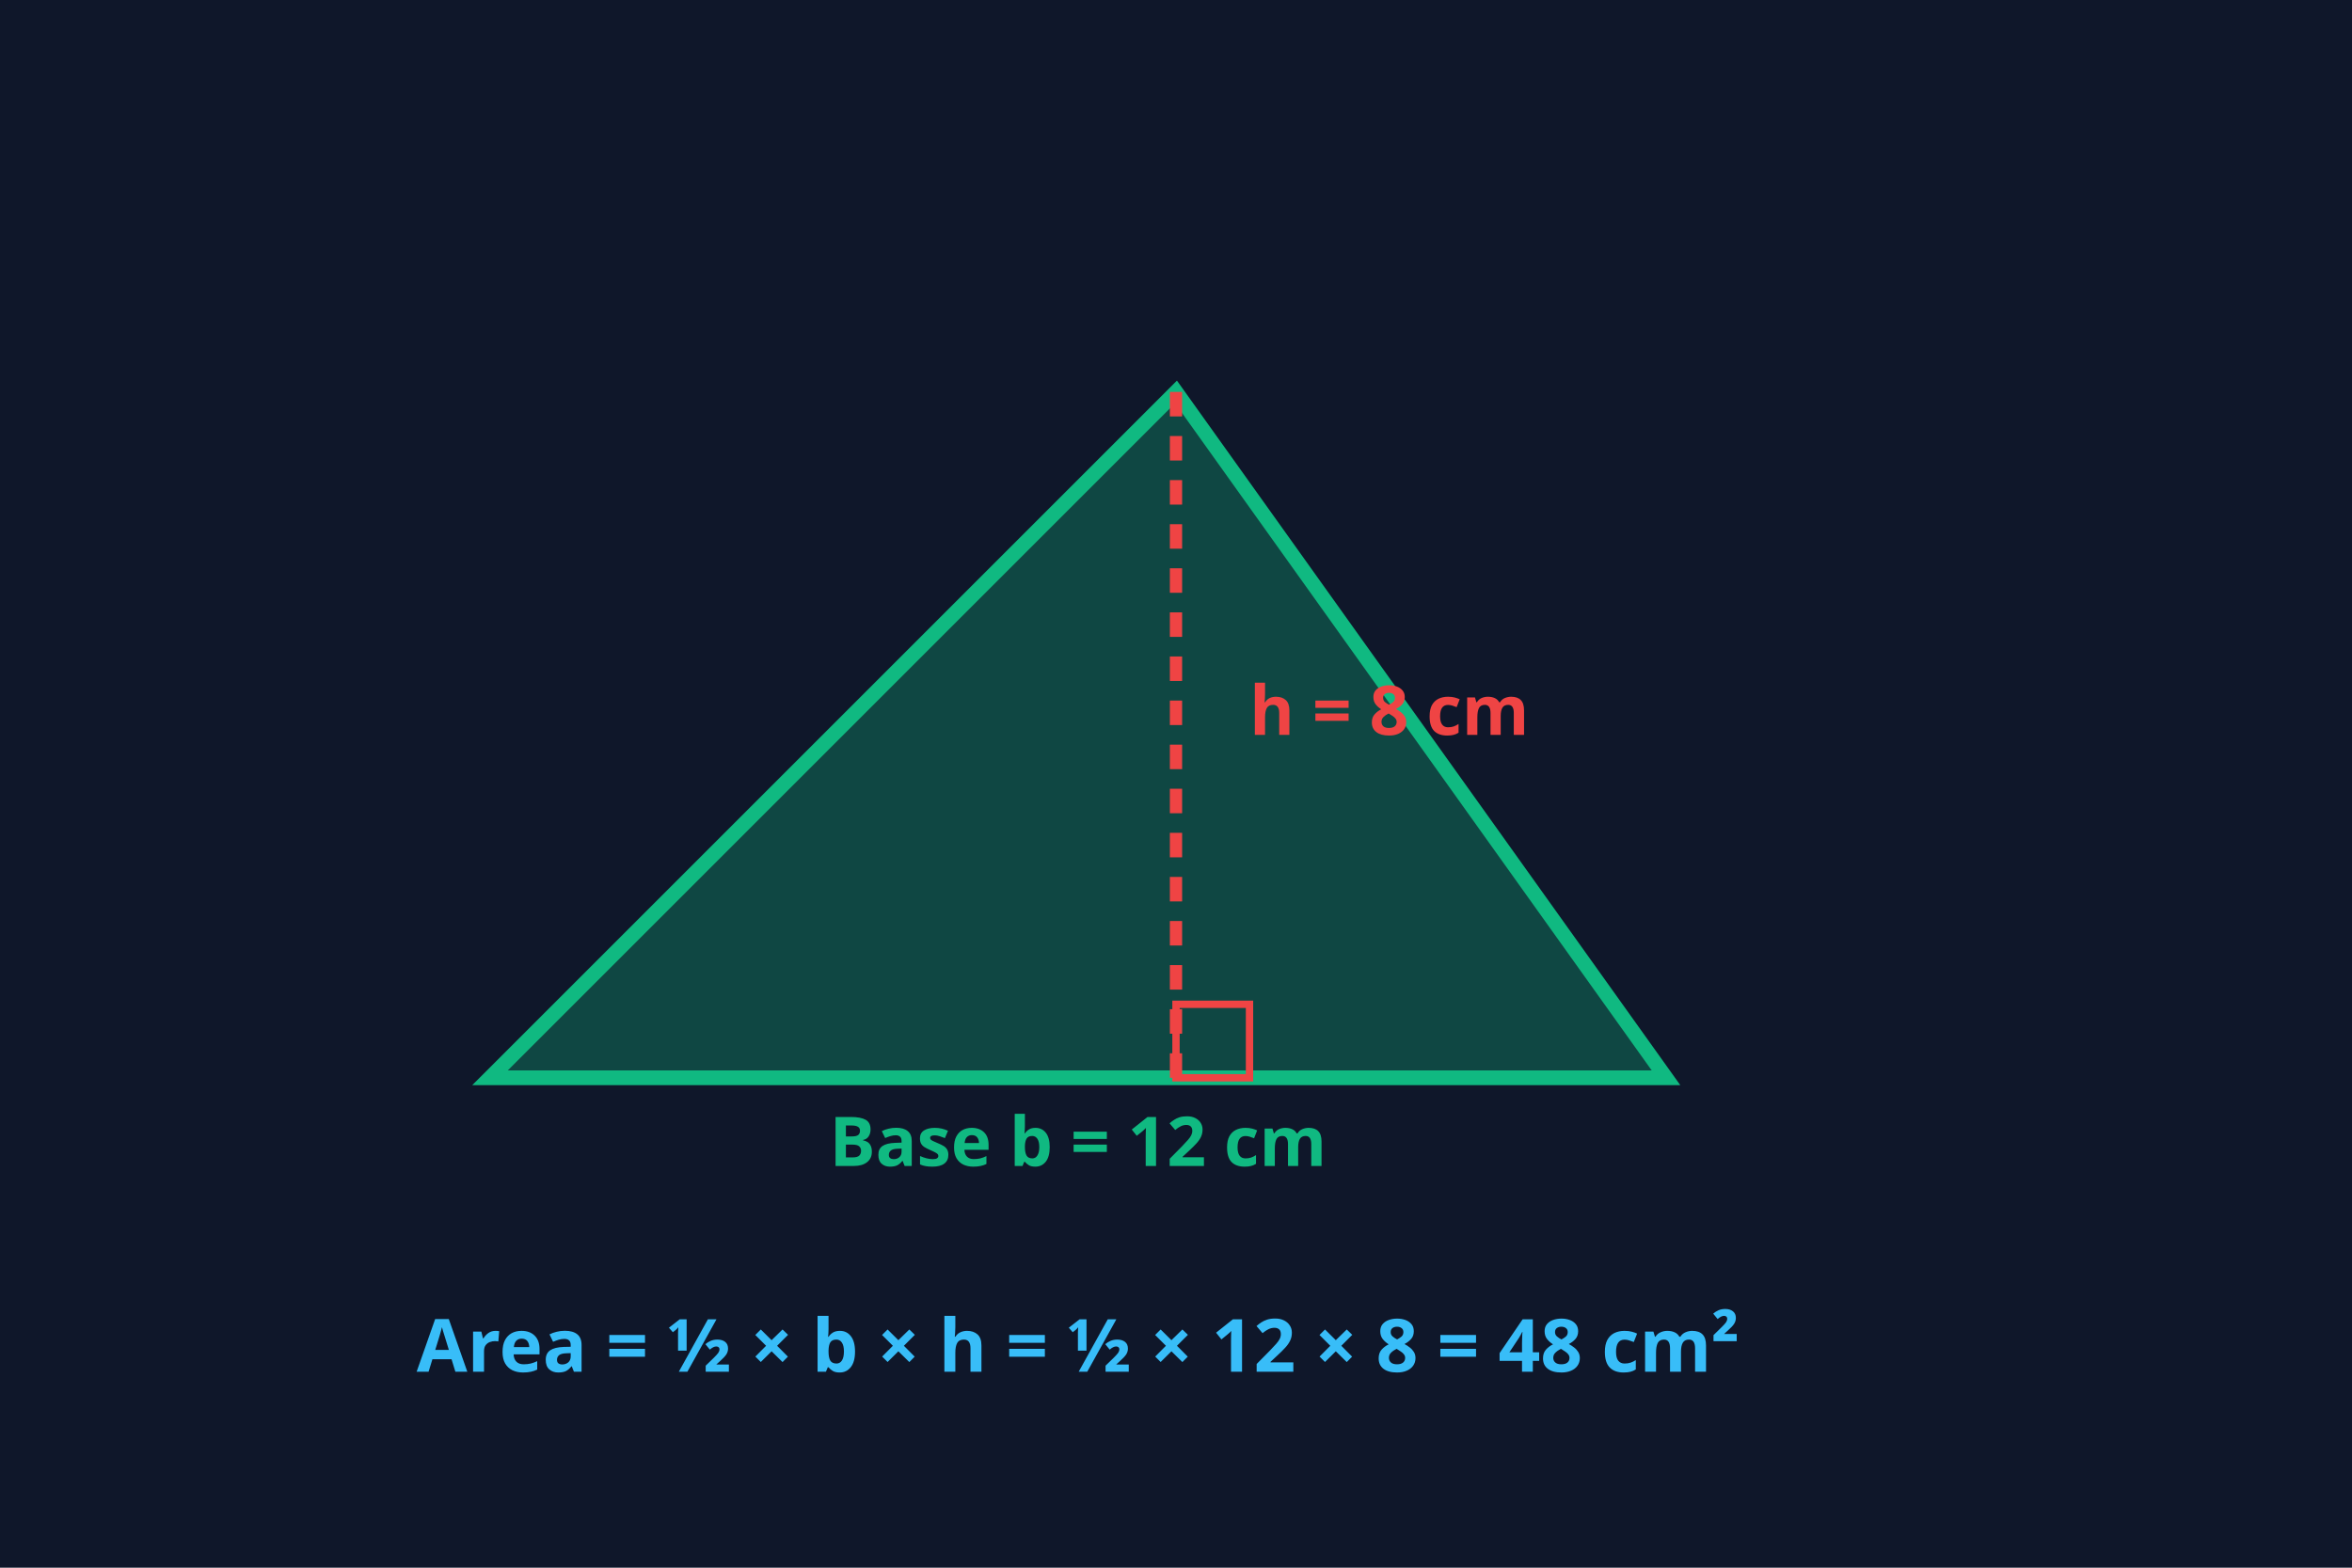
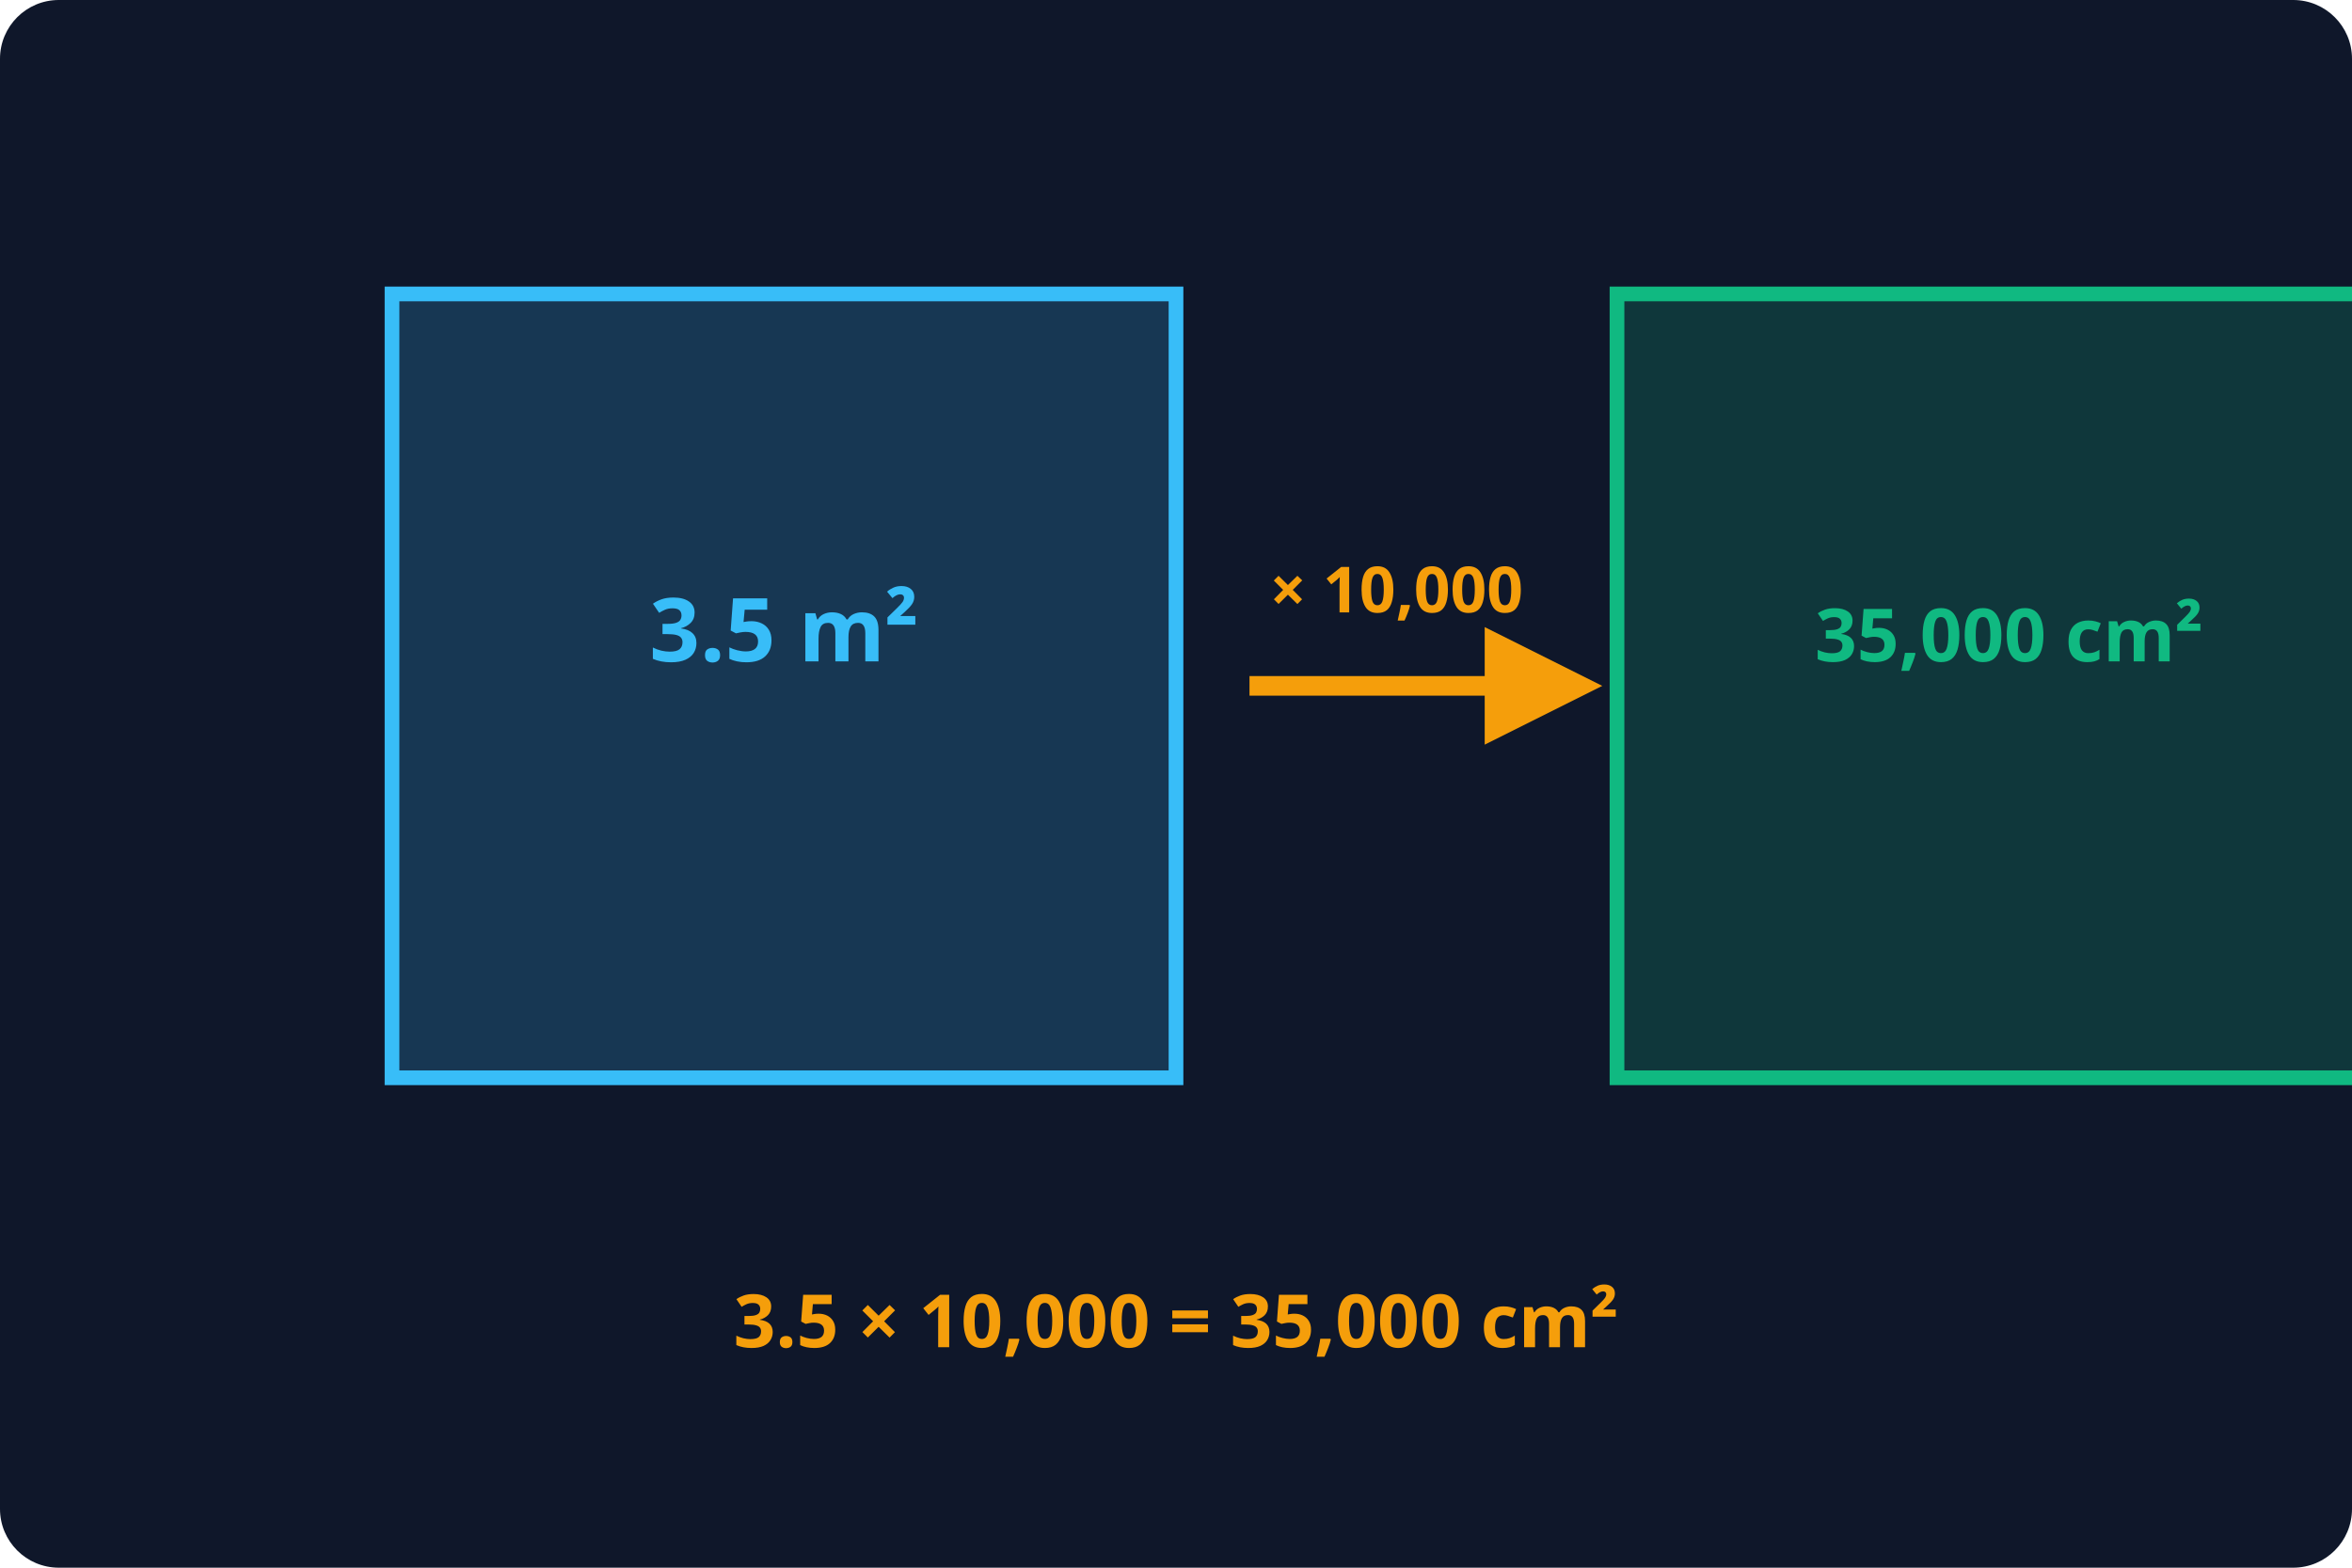
<svg xmlns="http://www.w3.org/2000/svg" width="480" height="320" viewBox="0 0 480 320">
  <defs>
    <marker id="arrow" viewBox="0 0 10 10" refX="5" refY="5" markerWidth="6" markerHeight="6" orient="auto-start-reverse">
      <path d="M 0 0 L 10 5 L 0 10 z" fill="#f59e0b" />
    </marker>
  </defs>
-   <rect width="100%" height="100%" fill="#0f172a" />
-   <g transform="translate(80, 40)">
-     <polygon points="20,180 260,180 160,40" fill="rgba(16, 185, 129, 0.3)" stroke="#10b981" stroke-width="3" />
-     <line x1="160" y1="40" x2="160" y2="180" stroke="#ef4444" stroke-width="2.5" stroke-dasharray="5,4" />
-     <rect x="160" y="165" width="15" height="15" fill="none" stroke="#ef4444" stroke-width="1.5" />
-     <text x="140" y="198" text-anchor="middle" font-family="sans-serif" font-size="14" fill="#10b981" font-weight="bold">Base b = 12 cm</text>
-     <text x="175" y="110" font-family="sans-serif" font-size="14" fill="#ef4444" font-weight="bold">h = 8 cm</text>
-     <text x="140" y="240" text-anchor="middle" font-family="sans-serif" font-size="15" fill="#38bdf8" font-weight="bold">Area = ½ × b × h = ½ × 12 × 8 = 48 cm²</text>
+   <rect width="100%" height="100%" fill="#0f172a" rx="12" />
+   <g transform="translate(60, 40)">
+     <rect x="20" y="20" width="160" height="160" fill="rgba(56, 189, 248, 0.2)" stroke="#38bdf8" stroke-width="3" />
+     <text x="100" y="95" text-anchor="middle" font-family="sans-serif" font-size="18" fill="#38bdf8" font-weight="bold">3.5 m²</text>
+     <path d="M 195,100 L 255,100" stroke="#f59e0b" stroke-width="4" marker-end="url(#arrow)" />
+     <text x="225" y="85" text-anchor="middle" font-family="sans-serif" font-size="13" fill="#f59e0b" font-weight="bold">× 10,000</text>
+     <rect x="270" y="20" width="160" height="160" fill="rgba(16, 185, 129, 0.2)" stroke="#10b981" stroke-width="3" />
+     <text x="350" y="95" text-anchor="middle" font-family="sans-serif" font-size="15" fill="#10b981" font-weight="bold">35,000 cm²</text>
+     <text x="180" y="235" text-anchor="middle" font-family="sans-serif" font-size="15" fill="#f59e0b" font-weight="bold">3.5 × 10,000 = 35,000 cm²</text>
  </g>
</svg>
